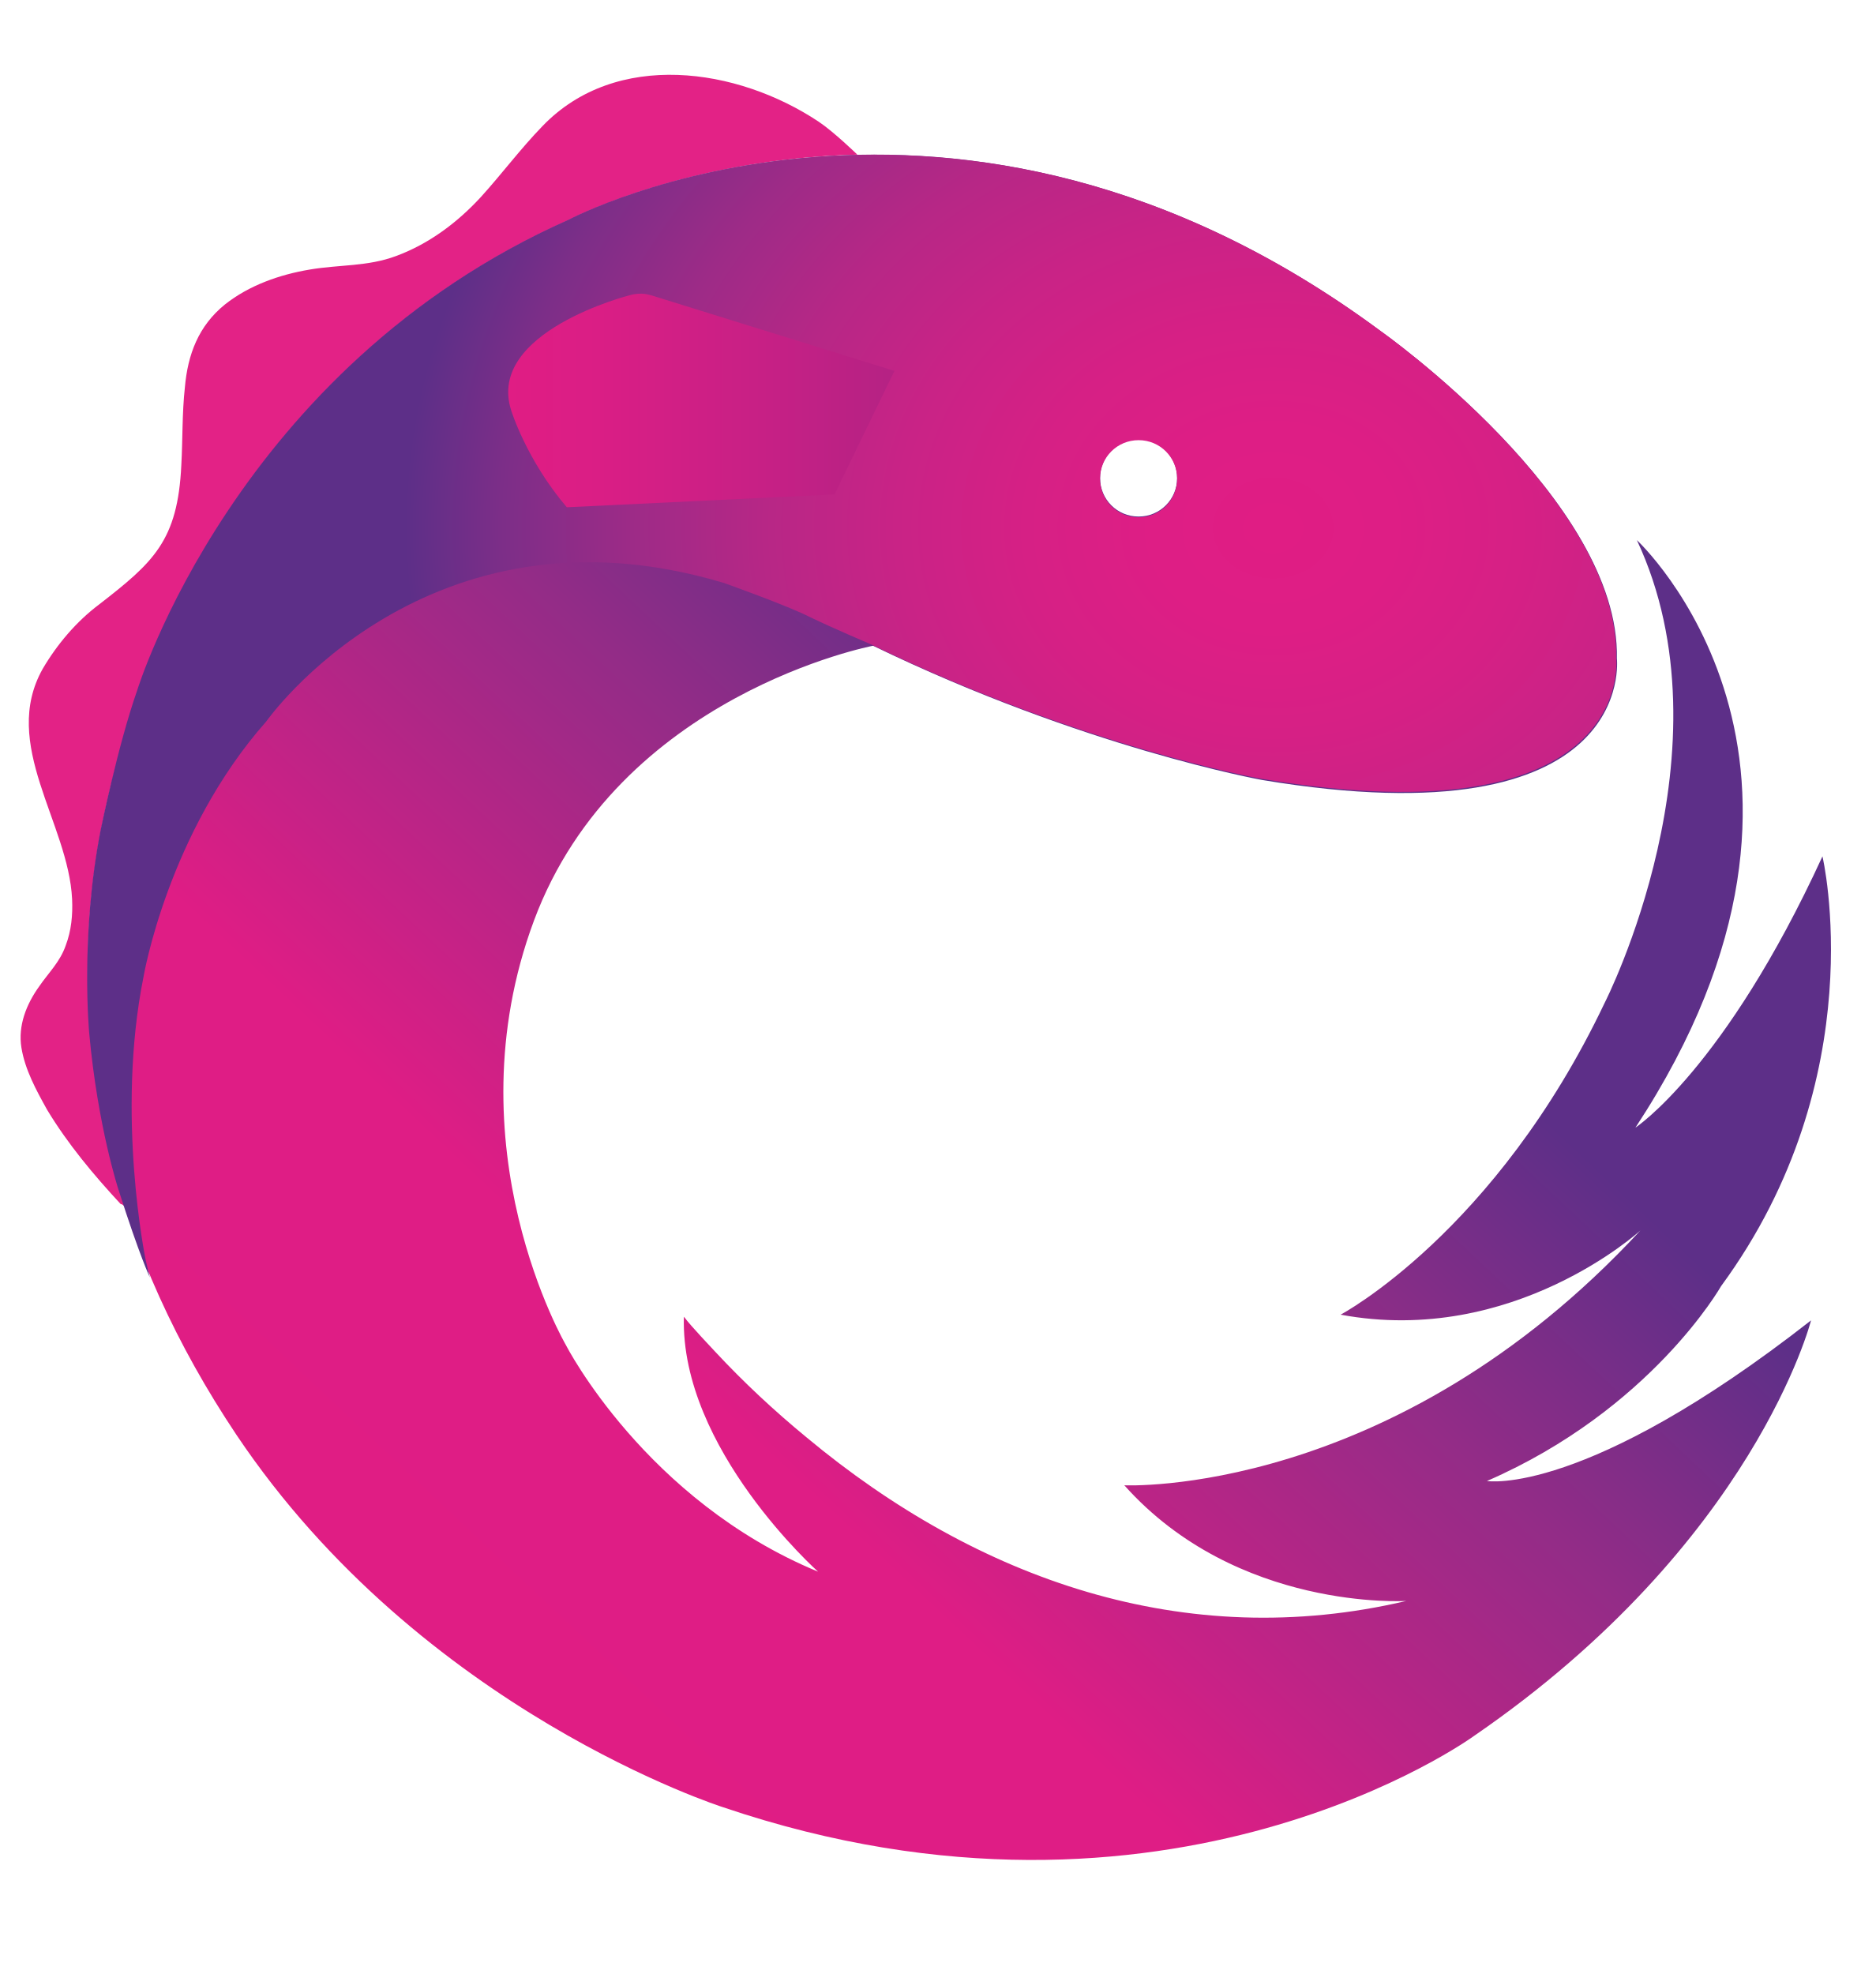
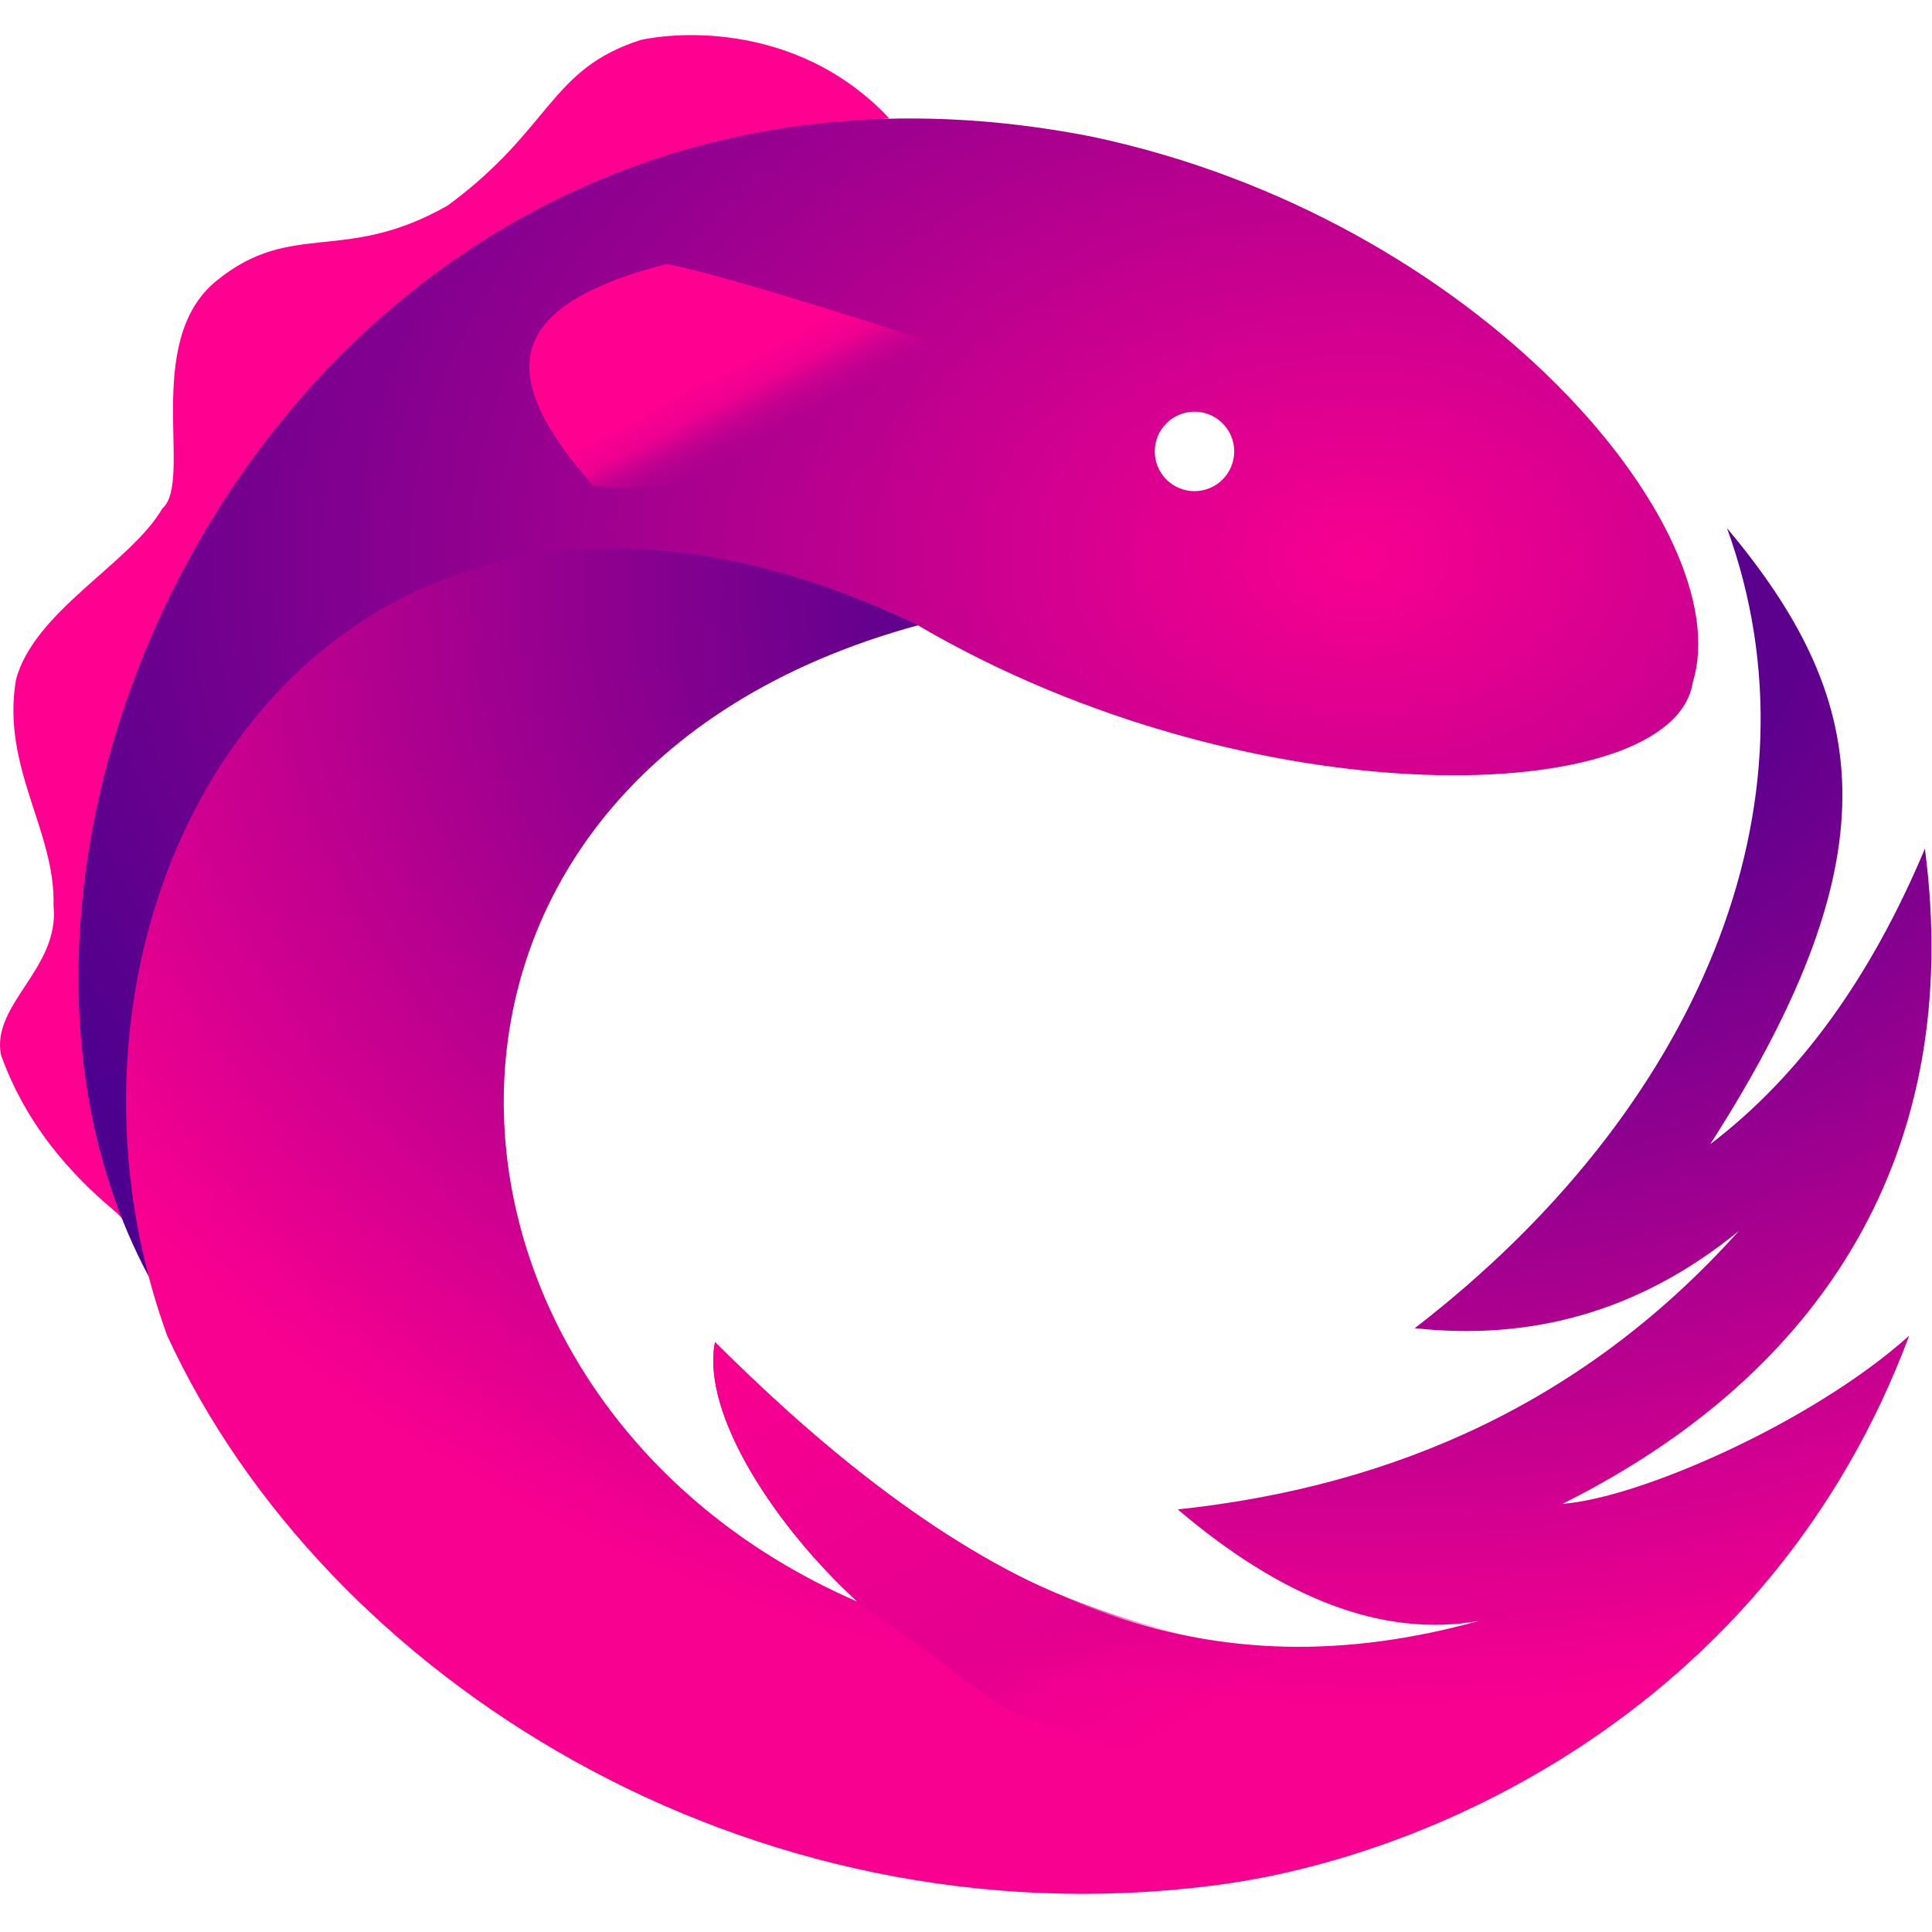
- <svg xmlns="http://www.w3.org/2000/svg" viewBox="12.1 8.4 262.8 272.2" width="2376" height="2500">
-   <linearGradient id="a" gradientUnits="userSpaceOnUse" x1="53.496" x2="177.932" y1="247.701" y2="115.323">
-     <stop offset="0" stop-color="#e01d84" />
-     <stop offset=".401" stop-color="#df1d85" />
-     <stop offset=".77" stop-color="#932c87" />
-     <stop offset="1" stop-color="#5d2f88" />
-   </linearGradient>
-   <radialGradient id="b" cx="190.456" cy="80.2" gradientTransform="matrix(1 .00239 -.002 .8362 .16 12.685)" gradientUnits="userSpaceOnUse" r="121.582">
-     <stop offset="0" stop-color="#e01d84" />
-     <stop offset=".139" stop-color="#de1e85" />
-     <stop offset=".285" stop-color="#d62085" />
-     <stop offset=".434" stop-color="#c92386" />
-     <stop offset=".586" stop-color="#b72786" />
-     <stop offset=".739" stop-color="#9d2b87" />
-     <stop offset=".891" stop-color="#7c2e88" />
-     <stop offset="1" stop-color="#5d2f88" />
-   </radialGradient>
-   <linearGradient id="c" gradientUnits="userSpaceOnUse" x1="83.212" x2="137.371" y1="62.336" y2="62.336">
-     <stop offset="0" stop-color="#e01d84" />
-     <stop offset=".238" stop-color="#da1e85" />
-     <stop offset=".658" stop-color="#c72085" />
-     <stop offset=".999" stop-color="#b52284" />
-   </linearGradient>
-   <path d="M29.6 175.3c-5.2-16.2-6.7-33.3-3.7-50.9 1.3-7.3 3.3-14.3 5.5-21.4 0 0 13.8-45.3 60.5-66 0 0 16.1-8.5 40.3-9.1 0 0-3.3-3.2-5.4-4.6-11.4-7.6-28.4-10.1-38.7.6-3.1 3.2-5.7 6.7-8.6 9.9-3.3 3.6-7.3 6.6-11.9 8.3-4 1.5-8 1.2-12.1 1.9-4.2.7-8.5 2.2-11.9 4.9-3.7 3-5.2 7-5.6 11.6-.4 3.6-.3 7.3-.5 10.9C37 82 33.6 85 26 90.9c-3.2 2.4-5.9 5.6-7.9 9-6 10.6 3.6 21.6 4.1 32.3.1 2.2-.1 4.4-.9 6.5-.8 2.3-2.4 3.8-3.7 5.7-1.8 2.5-3 5.5-2.5 8.6s2.1 6 3.6 8.7c2.9 4.8 6.5 9.1 10.3 13.2.2 0 .4.2.6.4" fill="#e32286" />
-   <path d="M220.4 213.7c23-10 32.8-27.3 32.8-27.3 21.5-29.3 14.2-60.2 14.2-60.2-13.7 29.8-26.2 38-26.2 38 33.7-51.3.2-82.3.2-82.3 13.7 29.2-4.5 64.8-4.5 64.8-15.3 32.2-37 43.7-37 43.7 24.2 4.5 42-11.8 42-11.8-34.7 37.5-72.3 35.7-72.3 35.7 15.8 17.7 39.5 16.2 39.5 16.2-31 7.3-60.1-3-84-22.9-4.5-3.7-8.8-7.7-12.8-12 0 0-3.6-3.8-4.3-4.8l-.1-.1c-.5 18.5 18.8 35.7 18.8 35.7-24.2-10-35.3-31.7-35.3-31.7s-16.3-27.8-4.5-59.5 47.5-38.5 47.5-38.5c29.5 14.3 54.5 18.8 54.5 18.8 52.7 8.8 49.7-17 49.7-17 .5-22.2-33-45.8-33-45.8C145.9 8.4 91.9 37 91.9 37c-46.7 20.7-60.5 66-60.5 66-2.2 7.1-4.2 14.1-5.5 21.4-5.1 29.7 2.6 57.8 19.3 82.8 26 38.8 68.2 52.2 68.2 52.2 62.5 21.2 105.2-10 105.2-10 39.3-27 47.2-58.2 47.2-58.2-31.7 24.8-45.4 22.5-45.4 22.5zM171.6 67.8c3 0 5.4 2.4 5.4 5.4s-2.4 5.4-5.4 5.4-5.4-2.4-5.4-5.4 2.4-5.4 5.4-5.4z" fill="url(#a)" />
-   <path d="M238.5 98.4c.5-22.2-33-45.8-33-45.8C145.8 8.4 91.8 37 91.8 37c-46.7 20.7-60.5 66-60.5 66-2.7 7.7-5.1 19.5-5.1 19.5-2.9 14.8-1.6 28.5-1.6 28.5 1.2 13.1 4.1 21.9 4.1 21.9 3 9.4 4.4 12.3 4.4 12.3-.1-.3-.6-2.5-.6-2.5s-4.2-20.2-.3-39.6c0 0 3.4-20.2 17.2-35.8 0 0 22.4-31.9 64.1-19.4 0 0 9 3.2 12.1 4.8 3.1 1.5 8.5 3.8 8.5 3.8 29.5 14.3 54.5 18.8 54.5 18.8 52.9 8.9 49.9-16.9 49.9-16.9zm-66.9-19.7c-3 0-5.4-2.4-5.4-5.4s2.4-5.4 5.4-5.4 5.4 2.4 5.4 5.4-2.4 5.4-5.4 5.4z" fill="url(#b)" />
-   <path d="M137.4 58.2l-34.1-10.6c-.2 0-1.2-.5-3 0 0 0-20.1 5.1-16.6 16.1 0 0 2.1 6.9 7.8 13.6l37.5-1.8z" fill="url(#c)" />
+ <svg xmlns="http://www.w3.org/2000/svg" viewBox="0 -4.5 256 256" version="1.1" preserveAspectRatio="xMidYMid" fill="#000000">
+   <g id="SVGRepo_bgCarrier" stroke-width="0" />
+   <g id="SVGRepo_tracerCarrier" stroke-linecap="round" stroke-linejoin="round" />
+   <g id="SVGRepo_iconCarrier">
+     <defs>
+       <radialGradient cx="78.764%" cy="37.848%" fx="78.764%" fy="37.848%" r="89.873%" id="radialGradient-1">
+         <stop stop-color="#F80090" offset="0%"> </stop>
+         <stop stop-color="#4D008E" offset="100%"> </stop>
+       </radialGradient>
+       <radialGradient cx="68.739%" cy="4.398%" fx="68.739%" fy="4.398%" r="81.728%" id="radialGradient-2">
+         <stop stop-color="#57008E" offset="0%"> </stop>
+         <stop stop-color="#5C008E" offset="29.175%"> </stop>
+         <stop stop-color="#F80090" offset="100%"> </stop>
+       </radialGradient>
+       <linearGradient x1="18.239%" y1="0%" x2="81.159%" y2="84.337%" id="linearGradient-3">
+         <stop stop-color="#F70090" offset="0%"> </stop>
+         <stop stop-color="#E50090" offset="66.971%"> </stop>
+         <stop stop-color="#D6008F" stop-opacity="0.2" offset="82.715%"> </stop>
+         <stop stop-color="#C10090" stop-opacity="0" offset="100%"> </stop>
+       </linearGradient>
+       <linearGradient x1="64.906%" y1="71.559%" x2="44.29%" y2="50%" id="linearGradient-4">
+         <stop stop-color="#B2008F" stop-opacity="0.151" offset="0%"> </stop>
+         <stop stop-color="#F70090" stop-opacity="0.4" offset="40.035%"> </stop>
+         <stop stop-color="#F60090" stop-opacity="0.892" offset="64.9%"> </stop>
+         <stop stop-color="#FF0090" offset="100%"> </stop>
+       </linearGradient>
+     </defs>
+     <g>
+       <path d="M16.685,157.125 C3.567,87.38 38.236,20.115 117.809,11.166 C106.836,-0.559 91.845,-0.647 84.948,0.779 C72.77,4.66 73.153,12.541 59.339,22.72 C45.606,30.563 38.709,24.557 28.706,32.688 C18.723,40.758 25.689,59.285 21.502,62.887 C17.346,70.091 4.455,76.508 2.108,85.606 C0.169,97.242 7.372,105.554 7.095,115.528 C7.927,123.839 -1.179,128.539 0.129,135.276 C4.048,146.281 11.601,152.905 15.162,155.958 C15.978,156.534 16.84,157.951 16.685,157.125 L16.685,157.125 Z" fill="#FF0090"> </path>
+       <path d="M158.275,60.579 C155.368,60.579 153.011,58.221 153.011,55.314 C153.011,52.407 155.368,50.05 158.275,50.05 C161.182,50.05 163.54,52.407 163.54,55.314 C163.54,58.221 161.182,60.579 158.275,60.579 L158.275,60.579 Z M19.757,164.733 C7.15,104.117 46.16,53.468 121.704,78.403 C166.031,104.335 221.793,102.646 224.307,85.883 C230.514,65.788 196.048,24.377 144.515,13.572 C42.281,-6.377 -12.834,104.117 19.757,164.733 L19.757,164.733 Z" fill="url(#radialGradient-1)"> </path>
+       <path d="M187.459,171.493 C202.639,173.138 217.049,169.495 230.402,158.61 C210.228,181.113 185.003,192.427 156.059,195.505 C169.879,207.254 183.206,212.546 195.955,210.281 C160.529,220.057 130.848,209.297 94.742,173.341 C92.852,183.02 103.075,198.101 113.612,207.727 C52.474,181.222 47.114,98.654 121.665,78.344 C44.384,41.215 0.686,113.358 22.156,172.486 C43.162,218.027 99.14,253.085 160.492,245.375 C190.293,241.725 234.794,221.179 252.974,172.486 C240.161,183.984 217.258,193.998 207.038,194.766 C241.629,177.479 260.302,148.104 255.06,107.955 C247.895,125.014 238.441,138.115 226.616,147.112 C251.736,107.955 247.425,87.716 228.833,65.473 C242.131,102.045 224.928,142.634 187.459,171.493 L187.459,171.493 Z" fill="url(#radialGradient-2)"> </path>
+       <path d="M169.707,213.626 C167.082,213.135 175.657,217.099 159.079,212.71 C142.502,208.322 125.623,204.093 94.742,173.341 C92.852,183.02 103.075,198.101 113.612,207.727 C142.056,227.565 122.712,218.287 166.052,233.269 C169.53,226.347 169.707,220.195 169.707,213.626 L169.707,213.626 Z" fill="url(#linearGradient-3)"> </path>
+       <path d="M114.601,57.851 C114.601,57.851 118.369,52.289 119.836,49.781 C121.634,46.707 124.394,41.105 124.394,41.105 C124.394,41.105 95.39,31.642 88.272,30.487 C66.145,36.231 66.065,45.501 78.435,59.69 C79.811,61.269 114.601,57.851 114.601,57.851 L114.601,57.851 Z" fill="url(#linearGradient-4)"> </path>
+     </g>
+   </g>
</svg>
